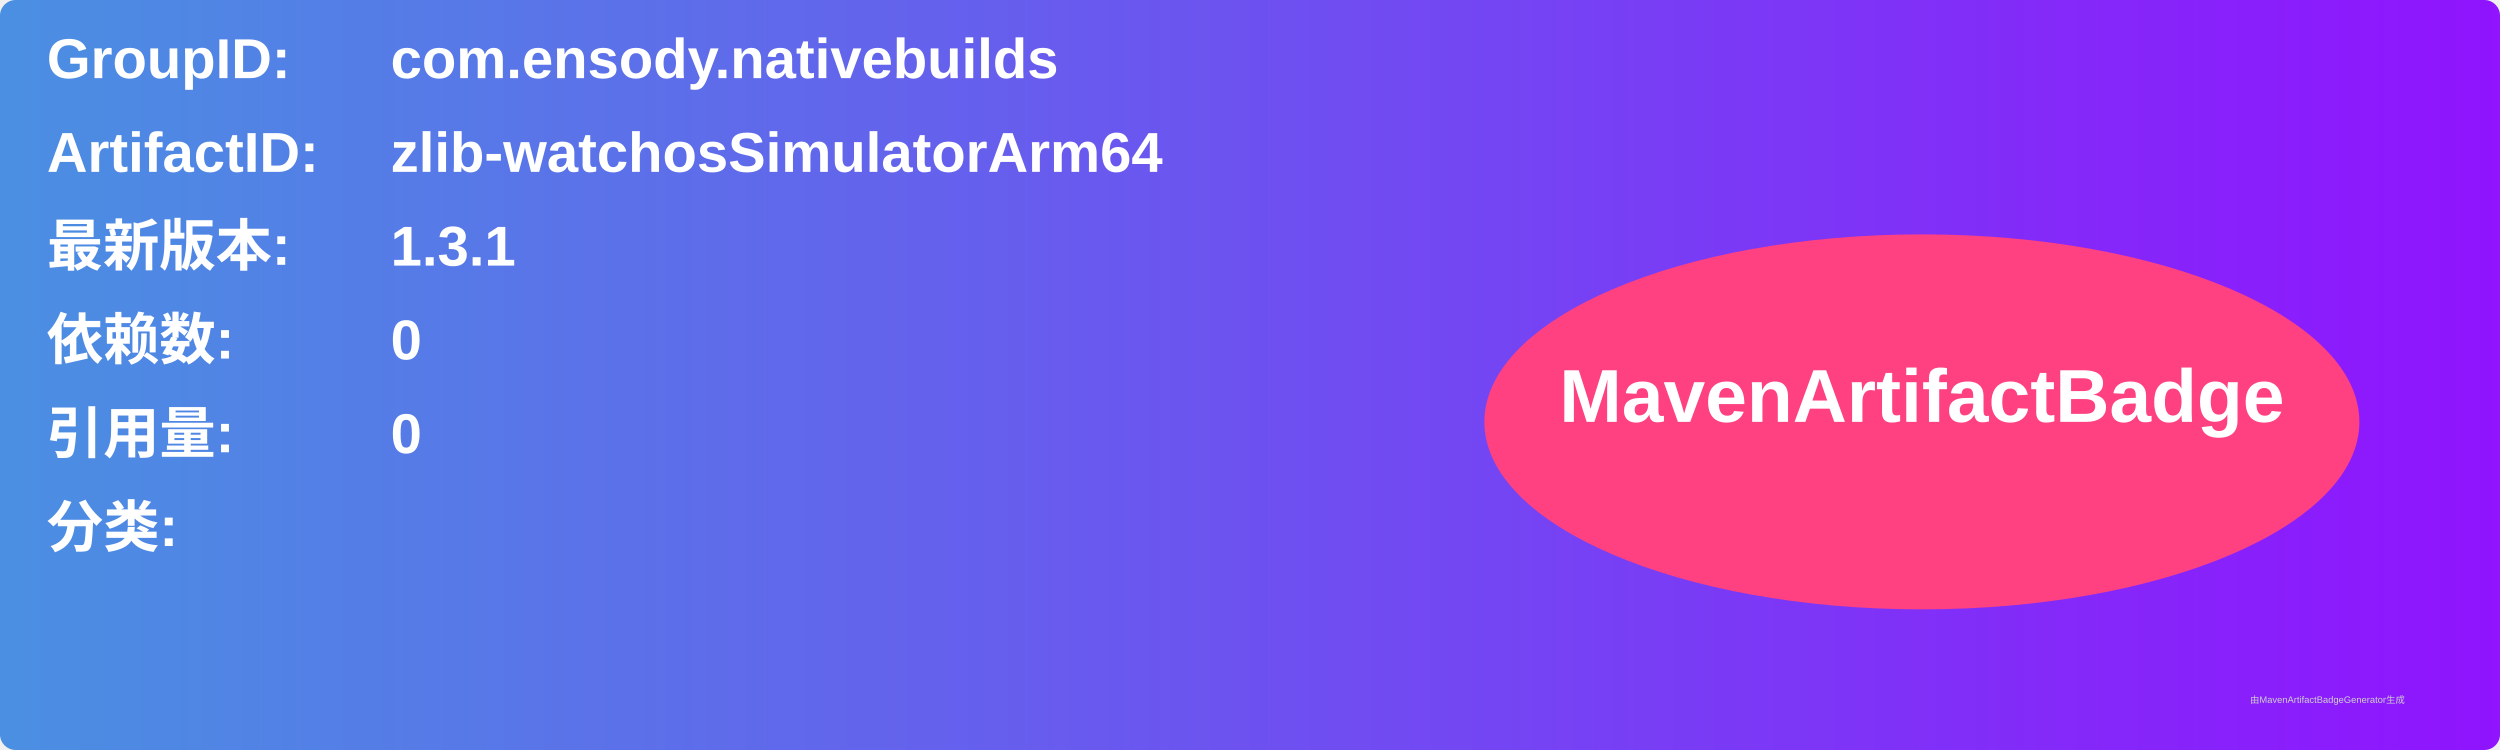
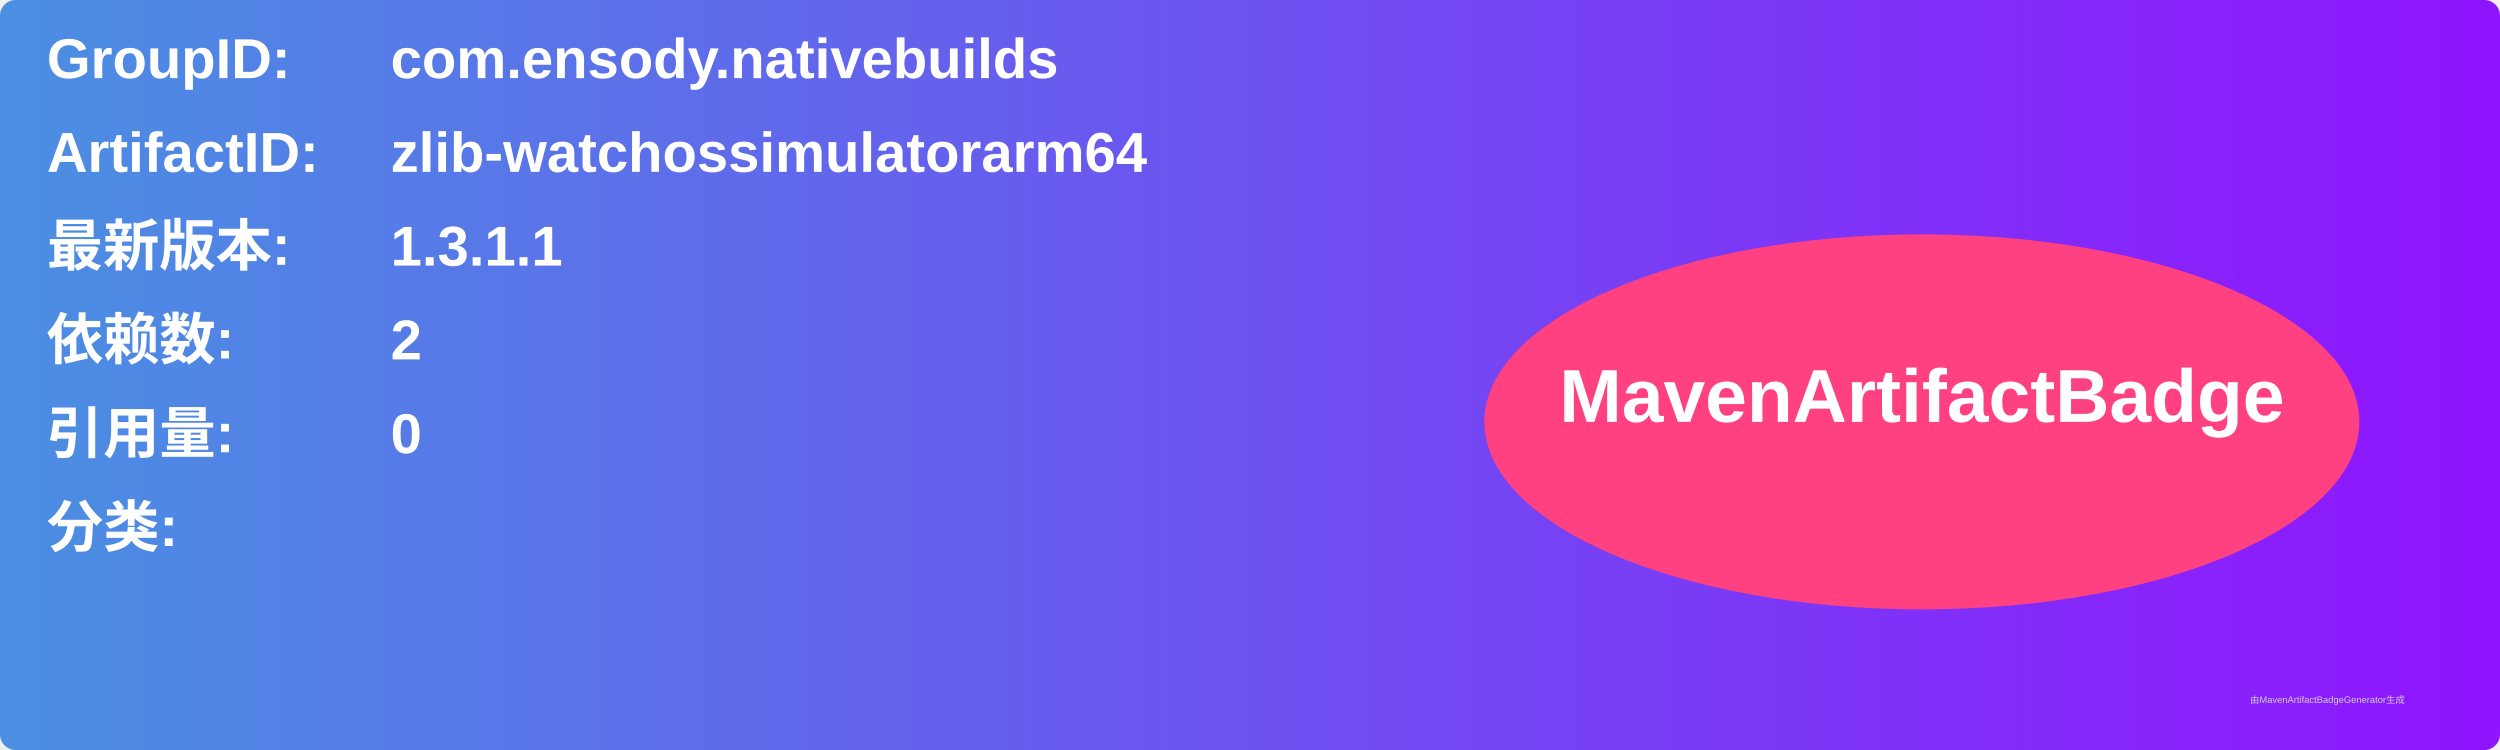
<svg xmlns="http://www.w3.org/2000/svg" width="800" height="240" viewBox="0 0 800 240">
  <linearGradient id="grad" x1="0%" y1="0%" x2="100%" y2="0%">
    <stop offset="0%" stop-color="#4a90e2" />
    <stop offset="100%" stop-color="#9013fe" />
  </linearGradient>
  <rect width="100%" height="100%" rx="5" ry="5" fill="url(#grad)" />
  <g transform="translate(15, 15)">
    <text x="0" y="10" font-family="Arial" font-size="18" fill="white" font-weight="bold" width="260">GroupID:</text>
    <text x="110" y="10" font-family="Arial" font-size="18" fill="white" font-weight="bold" width="460">com.ensody.nativebuilds</text>
    <text x="0" y="40" font-family="Arial" font-size="18" fill="white" font-weight="bold" width="260">ArtifactID:</text>
-     <text x="110" y="40" font-family="Arial" font-size="18" fill="white" font-weight="bold" width="460">zlib-watchosSimulatorArm64</text>
+     <text x="110" y="40" font-family="Arial" font-size="18" fill="white" font-weight="bold" width="460">zlib-watchossimulatorarm64</text>
    <text x="0" y="70" font-family="Arial" font-size="18" fill="white" font-weight="bold">最新版本:</text>
    <text x="110" y="70" font-family="Arial" font-size="18" fill="white" font-weight="bold">
-       <tspan font-weight="bold">1.3.1</tspan>
+       <tspan font-weight="bold">1.3.1.1</tspan>
    </text>
    <text x="0" y="100" font-family="Arial" font-size="18" fill="white" font-weight="bold">依赖数: </text>
    <text x="110" y="100" font-family="Arial" font-size="18" fill="white">
-       <tspan font-weight="bold">0</tspan>
+       <tspan font-weight="bold">2</tspan>
    </text>
    <text x="0" y="130" font-family="Arial" font-size="18" fill="white" font-weight="bold">引用量: </text>
    <text x="110" y="130" font-family="Arial" font-size="18" fill="white">
      <tspan font-weight="bold">0</tspan>
    </text>
    <text x="0" y="160" font-family="Arial" font-size="18" fill="white" font-weight="bold">分类:</text>
    <text x="10" y="190" font-family="Arial" font-size="10" fill="white">
      <tspan font-weight="bold" />
    </text>
    <ellipse cx="600" cy="120" rx="140" ry="60" fill="#ff4081" />
    <text x="600" y="120" text-anchor="middle" font-family="Arial" font-size="24" fill="white" font-weight="bold">MavenArtifactBadge</text>
  </g>
  <text x="720" y="225" font-family="Arial" font-size="3" fill="#d0d0d0">由MavenArtifactBadgeGenerator生成</text>
</svg>
